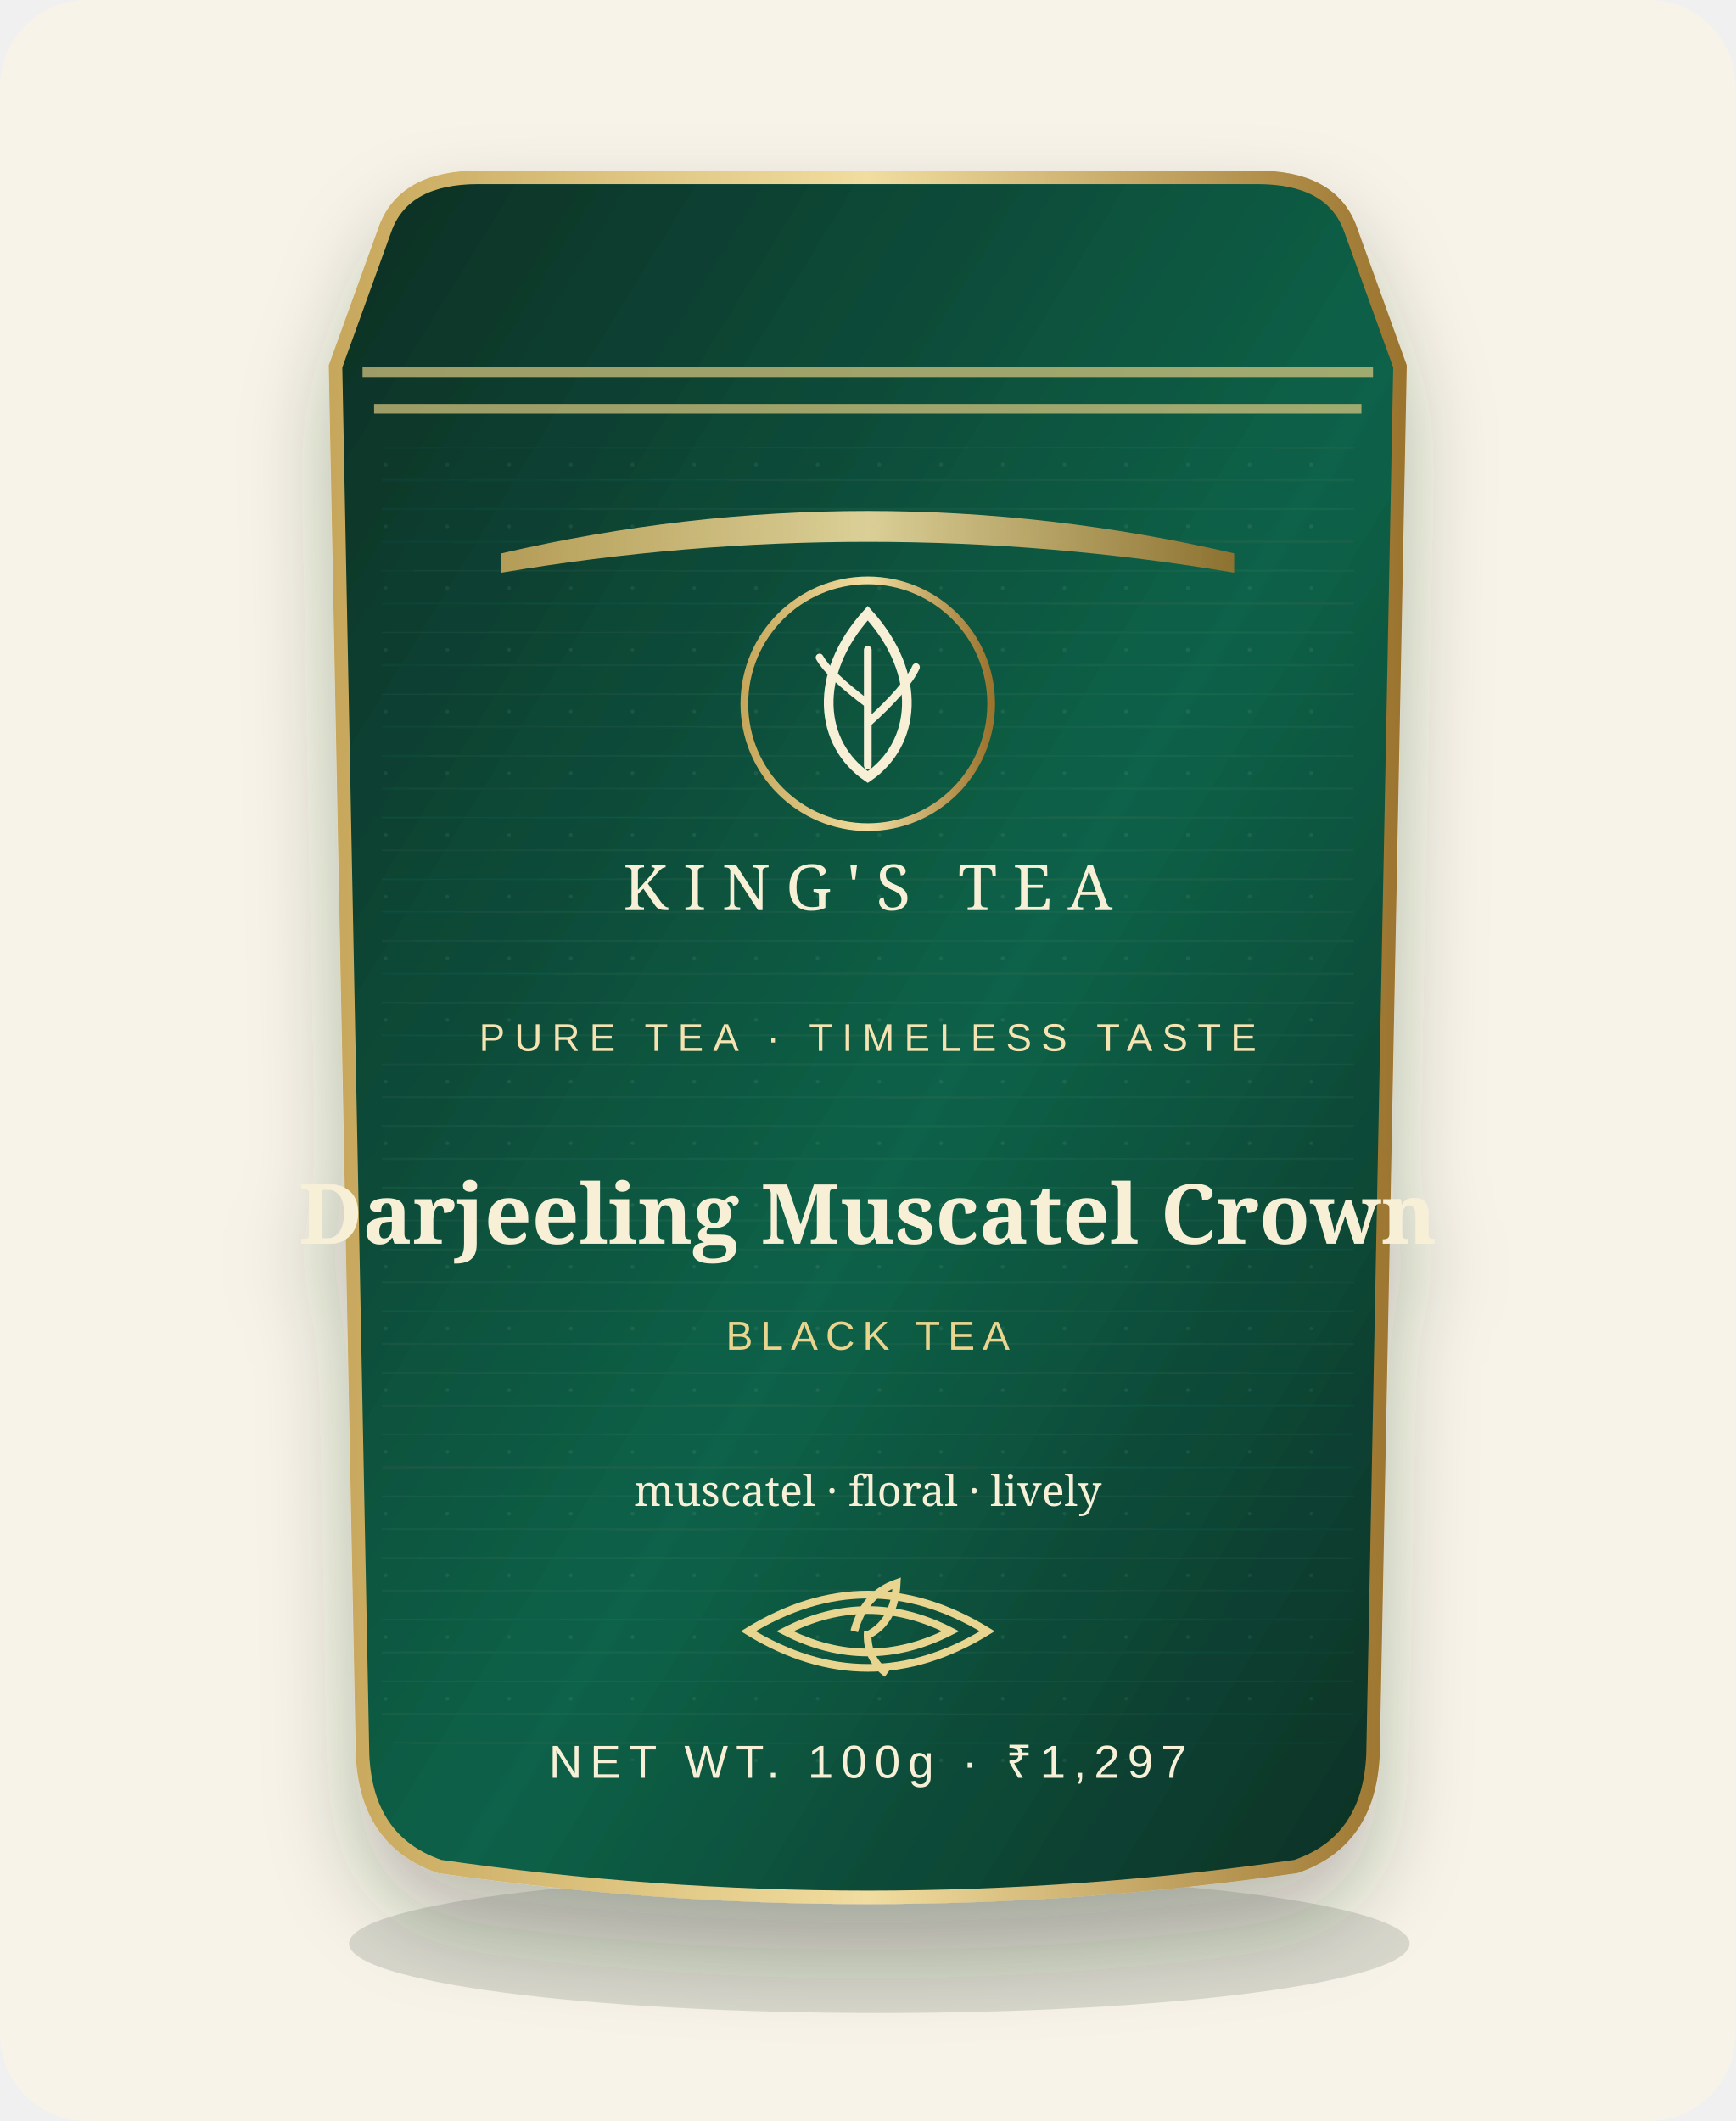
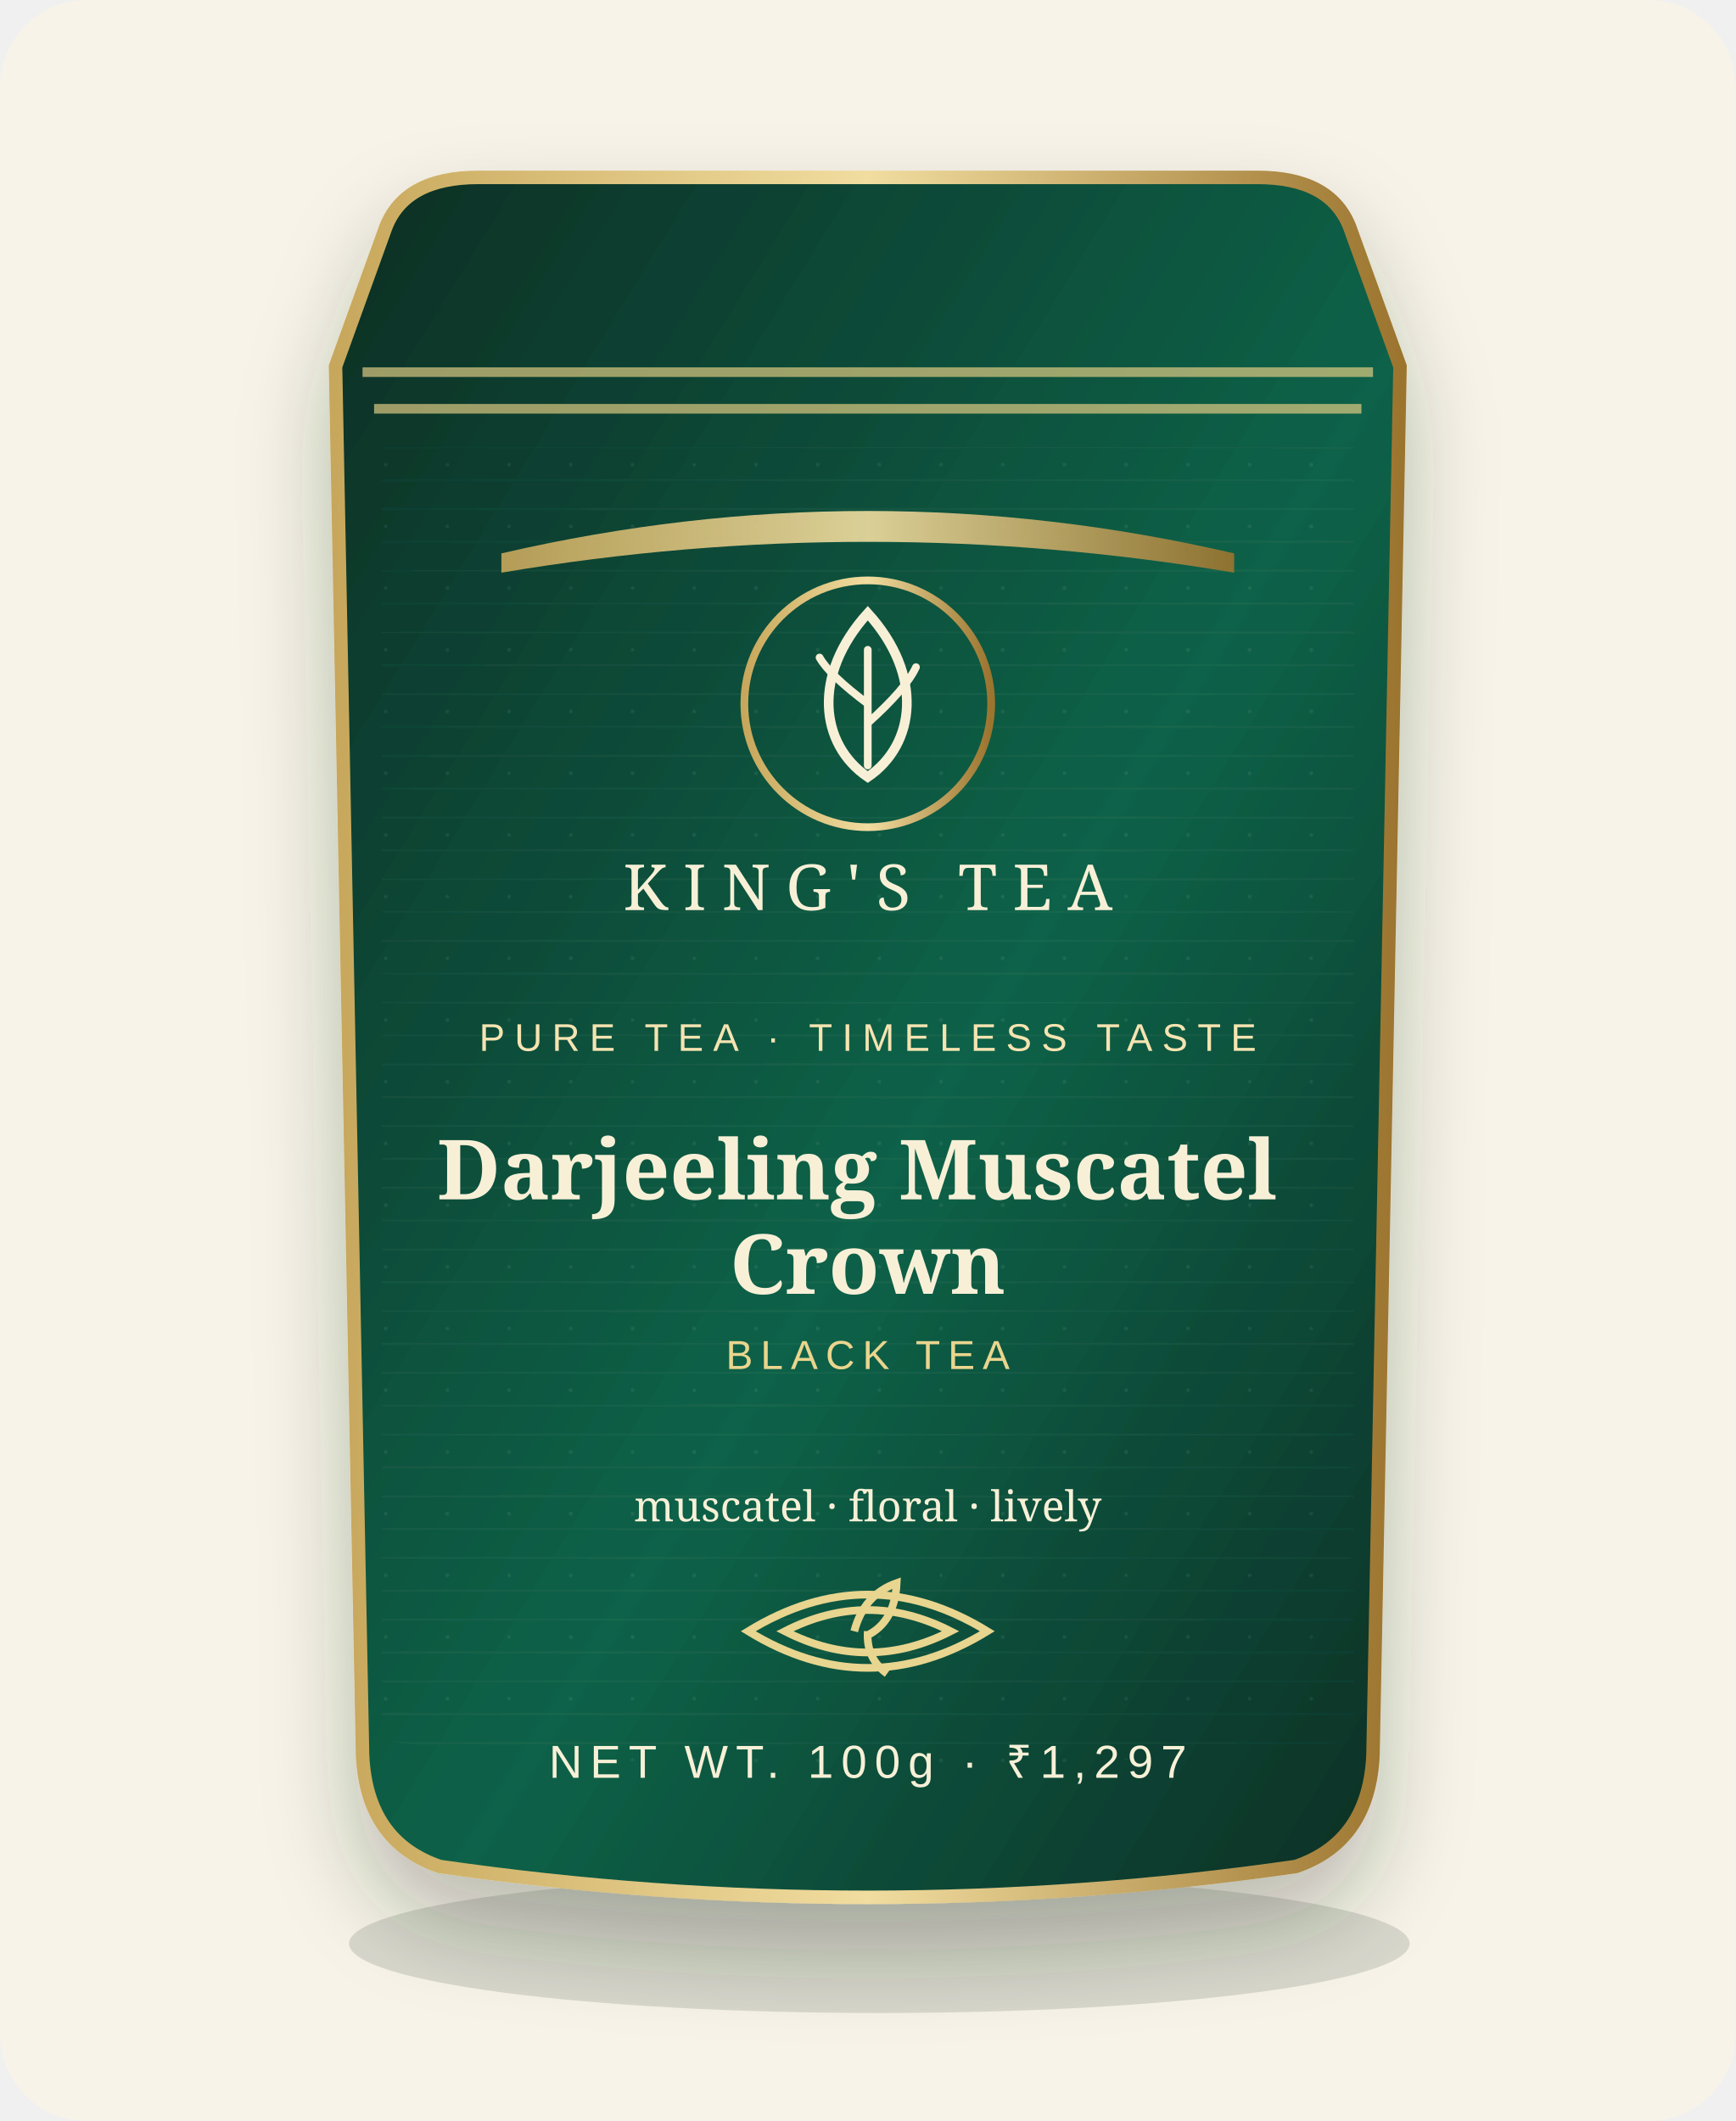
<svg xmlns="http://www.w3.org/2000/svg" width="900" height="1100" viewBox="0 0 900 1100" role="img" aria-labelledby="title desc">
  <defs>
    <linearGradient id="pouch" x1="0" y1="0" x2="1" y2="1">
      <stop stop-color="#062e24" />
      <stop offset=".55" stop-color="#0f6248" />
      <stop offset="1" stop-color="#062e24" />
    </linearGradient>
    <linearGradient id="foil" x1="0" y1="0" x2="1" y2="0">
      <stop stop-color="#c7a75b" />
      <stop offset=".5" stop-color="#f1dda0" />
      <stop offset="1" stop-color="#9b742e" />
    </linearGradient>
    <filter id="shadow" x="-30%" y="-20%" width="160%" height="160%">
      <feDropShadow dx="0" dy="24" stdDeviation="22" flood-color="#1a2c20" flood-opacity=".28" />
    </filter>
    <pattern id="grain" width="32" height="32" patternUnits="userSpaceOnUse">
      <path d="M0 8h32M0 25h32" stroke="#fff" stroke-opacity=".035" />
      <circle cx="8" cy="17" r="1" fill="#fff" fill-opacity=".07" />
    </pattern>
  </defs>
  <rect width="900" height="1100" rx="45" fill="#f7f3e8" />
  <ellipse cx="456" cy="1008" rx="275" ry="36" fill="#18271f" opacity=".14" />
  <g filter="url(#shadow)">
    <path d="M200 118 Q210 92 248 92 H652 Q690 92 700 118 L726 190 L712 910 Q710 955 672 968 Q450 1000 228 968 Q190 955 188 910 L174 190 Z" fill="url(#pouch)" stroke="url(#foil)" stroke-width="7" />
    <path d="M188 193 H712 M194 212 H706" stroke="#e7cf85" stroke-opacity=".67" stroke-width="5" />
    <path d="M198 232 H702 V903 Q450 930 198 903 Z" fill="url(#grain)" />
    <path d="M260 287 Q450 243 640 287 L640 297 Q450 265 260 297Z" fill="url(#foil)" opacity=".9" />
    <circle cx="450" cy="365" r="64" fill="none" stroke="url(#foil)" stroke-width="4" />
    <path d="M450 318 C421 350 425 386 450 403 C475 386 479 350 450 318Z" fill="none" stroke="#f7f0d7" stroke-width="5" />
    <path d="M450 337 V397 M450 365 Q430 350 425 341 M450 375 Q470 357 475 346" fill="none" stroke="#f7f0d7" stroke-width="4" stroke-linecap="round" />
    <text x="450" y="472" text-anchor="middle" font-family="Georgia,serif" font-size="33" letter-spacing="8" fill="#f7f0d7">KING'S TEA</text>
    <path d="M310 497 H590" stroke="url(#foil)" stroke-width="3" />
    <text x="450" y="545" text-anchor="middle" font-family="Arial,sans-serif" font-size="20" letter-spacing="5" fill="#f5e4b1">PURE TEA · TIMELESS TASTE</text>
-     <text x="450" y="645" text-anchor="middle" font-family="Georgia,serif" font-size="43" font-weight="bold" fill="#f7f0d7">Darjeeling Muscatel Crown</text>
-     <text x="450" y="700" text-anchor="middle" font-family="Arial,sans-serif" font-size="21" letter-spacing="4" fill="#ead58e">BLACK TEA</text>
-     <path d="M295 733 H605" stroke="url(#foil)" stroke-width="2" opacity=".85" />
-     <text x="450" y="781" text-anchor="middle" font-family="Georgia,serif" font-size="22" fill="#f7f0d7">muscatel · floral · lively</text>
+     <text text-anchor="middle" font-family="Georgia,serif" font-size="43" font-weight="bold" fill="#f7f0d7">
+       <tspan x="450" y="622">Darjeeling Muscatel</tspan>
+       <tspan x="450" y="671">Crown</tspan>
+     </text>
+     <text x="450" y="710" text-anchor="middle" font-family="Arial,sans-serif" font-size="21" letter-spacing="4" fill="#ead58e">BLACK TEA</text>
+     <path d="M295 741 H605" stroke="url(#foil)" stroke-width="2" opacity=".85" />
+     <text x="450" y="789" text-anchor="middle" font-family="Georgia,serif" font-size="22" fill="#f7f0d7">muscatel · floral · lively</text>
    <g transform="translate(450 846)" fill="none" stroke="#e8d58f" stroke-width="4">
      <path d="M-62 0 Q0 -38 62 0 Q0 38 -62 0Z" />
      <path d="M-43 0 Q0 -22 43 0 Q0 22 -43 0Z" />
      <path d="M-7 0 Q-2 -19 15 -25 Q14 -5 0 2 M0 0 Q-1 14 10 22" />
    </g>
    <text x="450" y="922" text-anchor="middle" font-family="Arial,sans-serif" font-size="24" letter-spacing="4" fill="#f7f0d7">NET WT. 100g  ·  ₹1,297</text>
  </g>
</svg>
